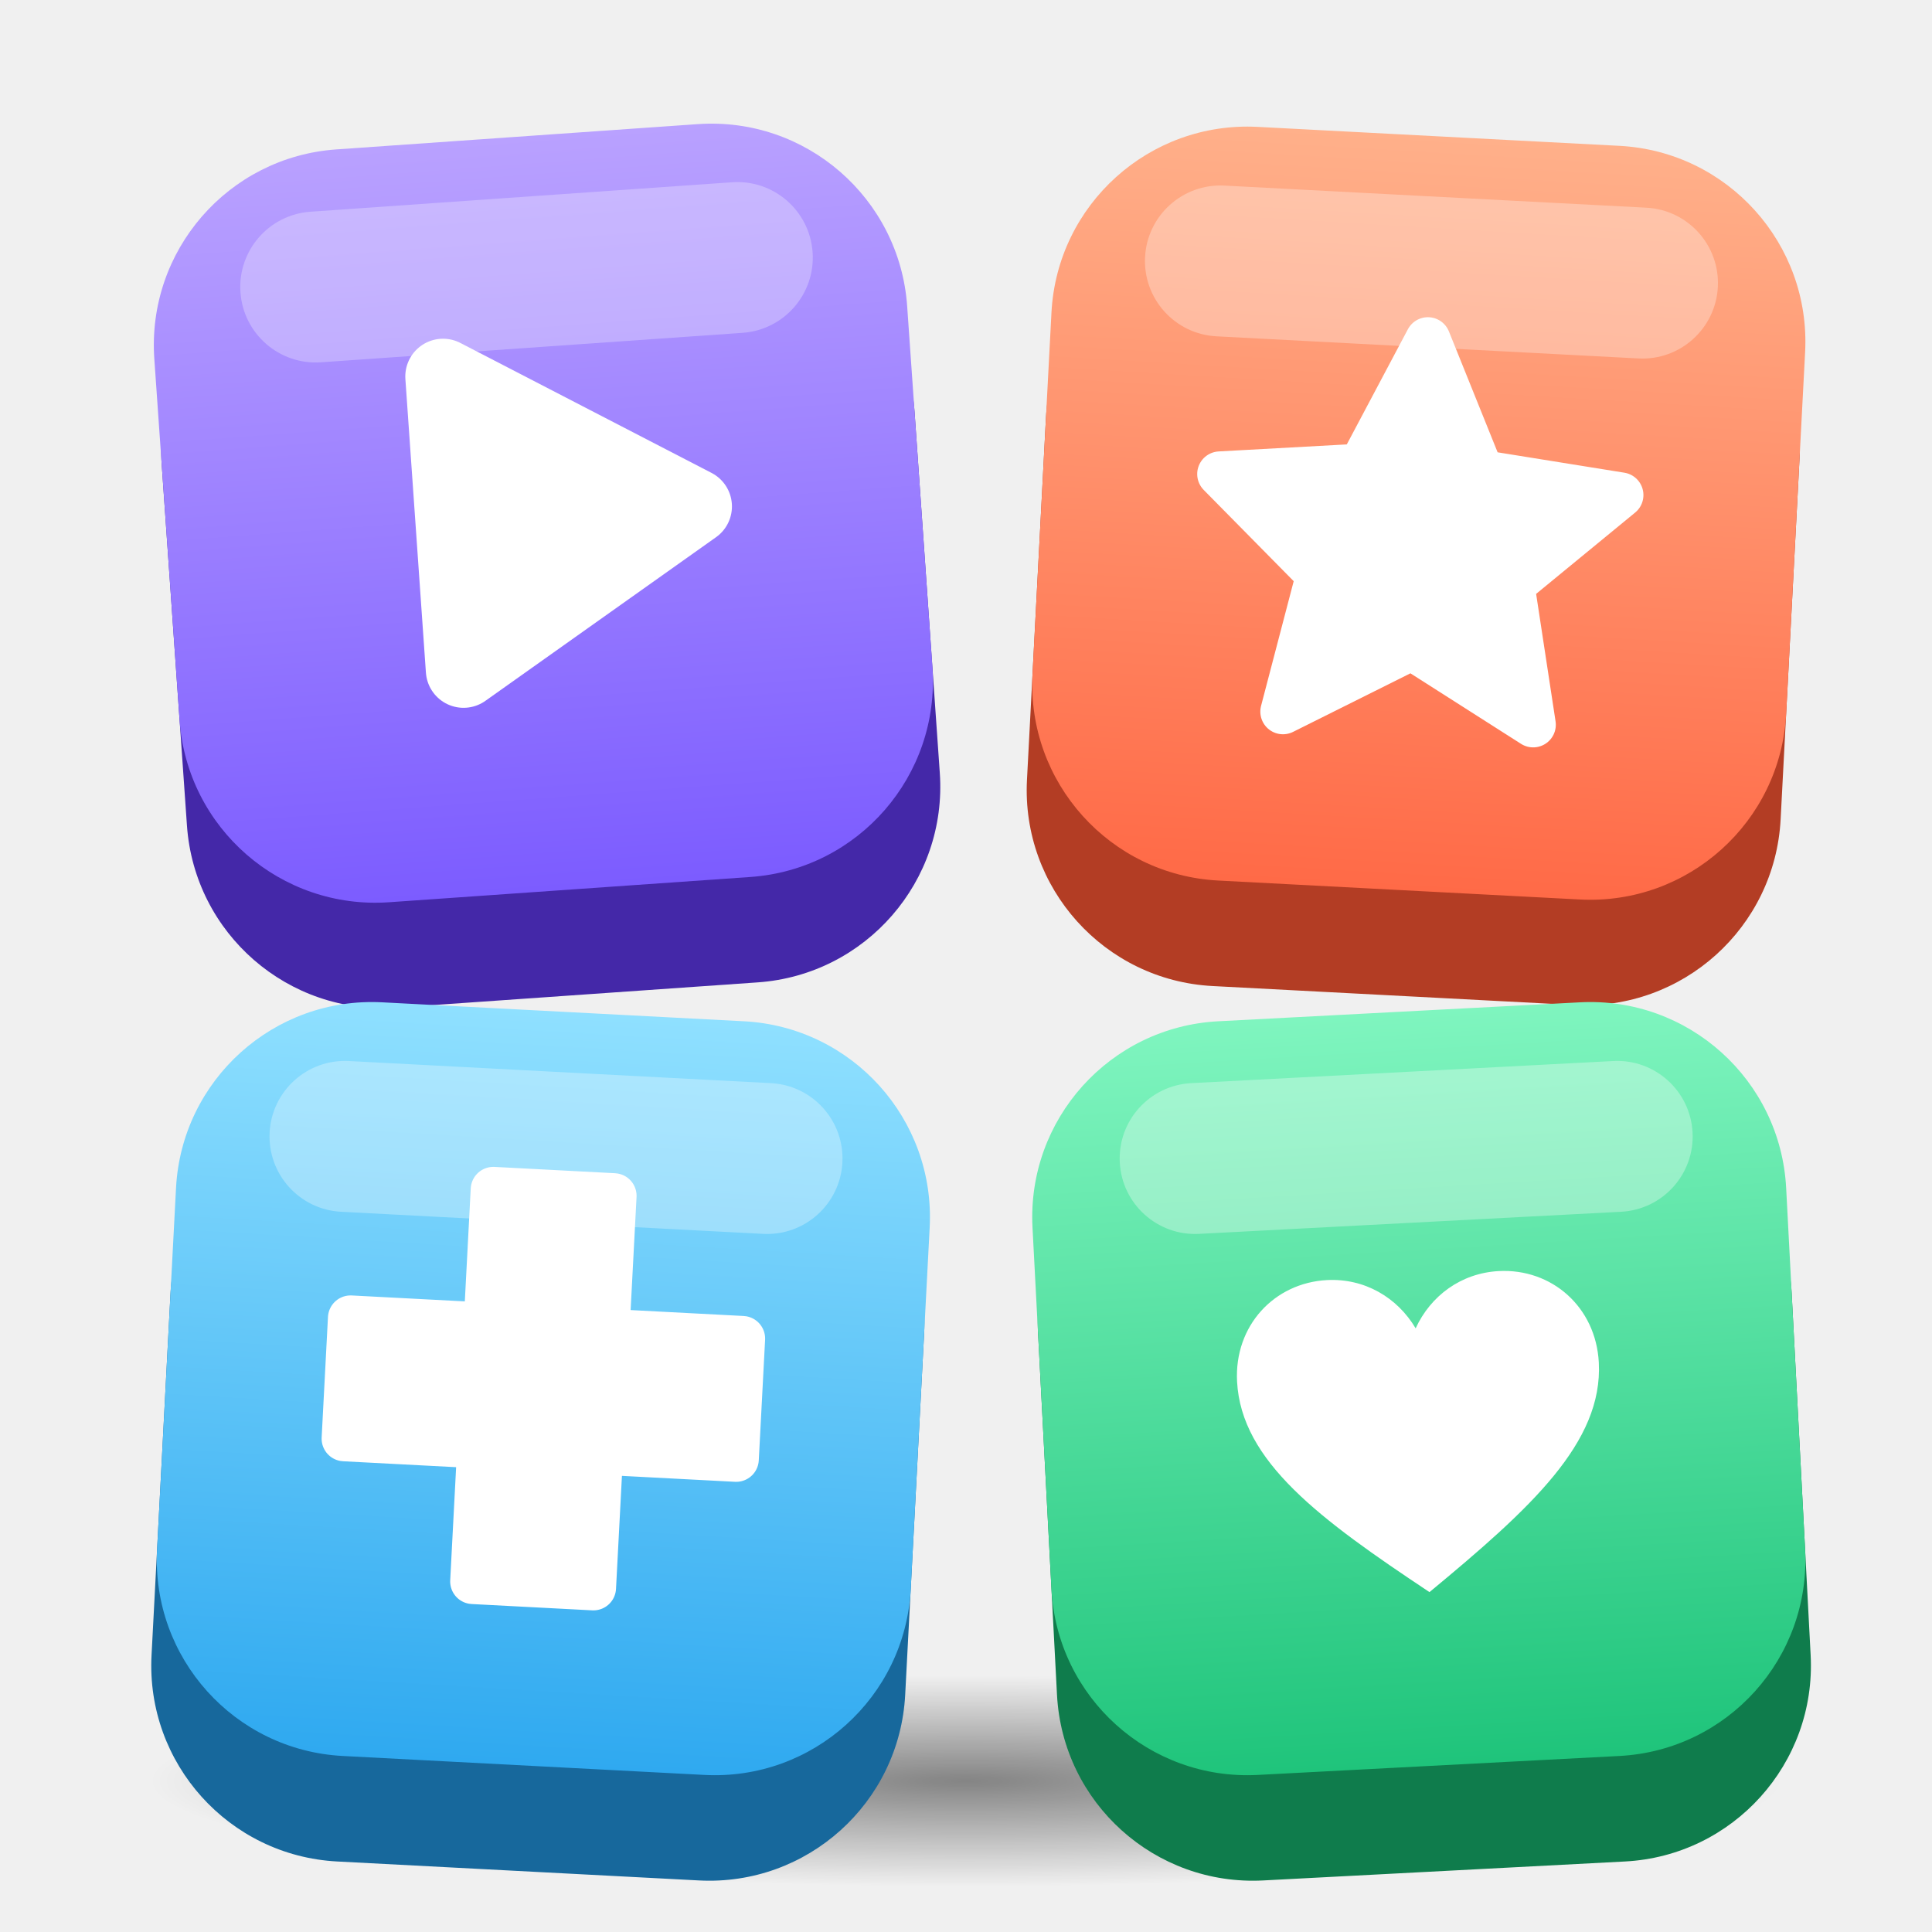
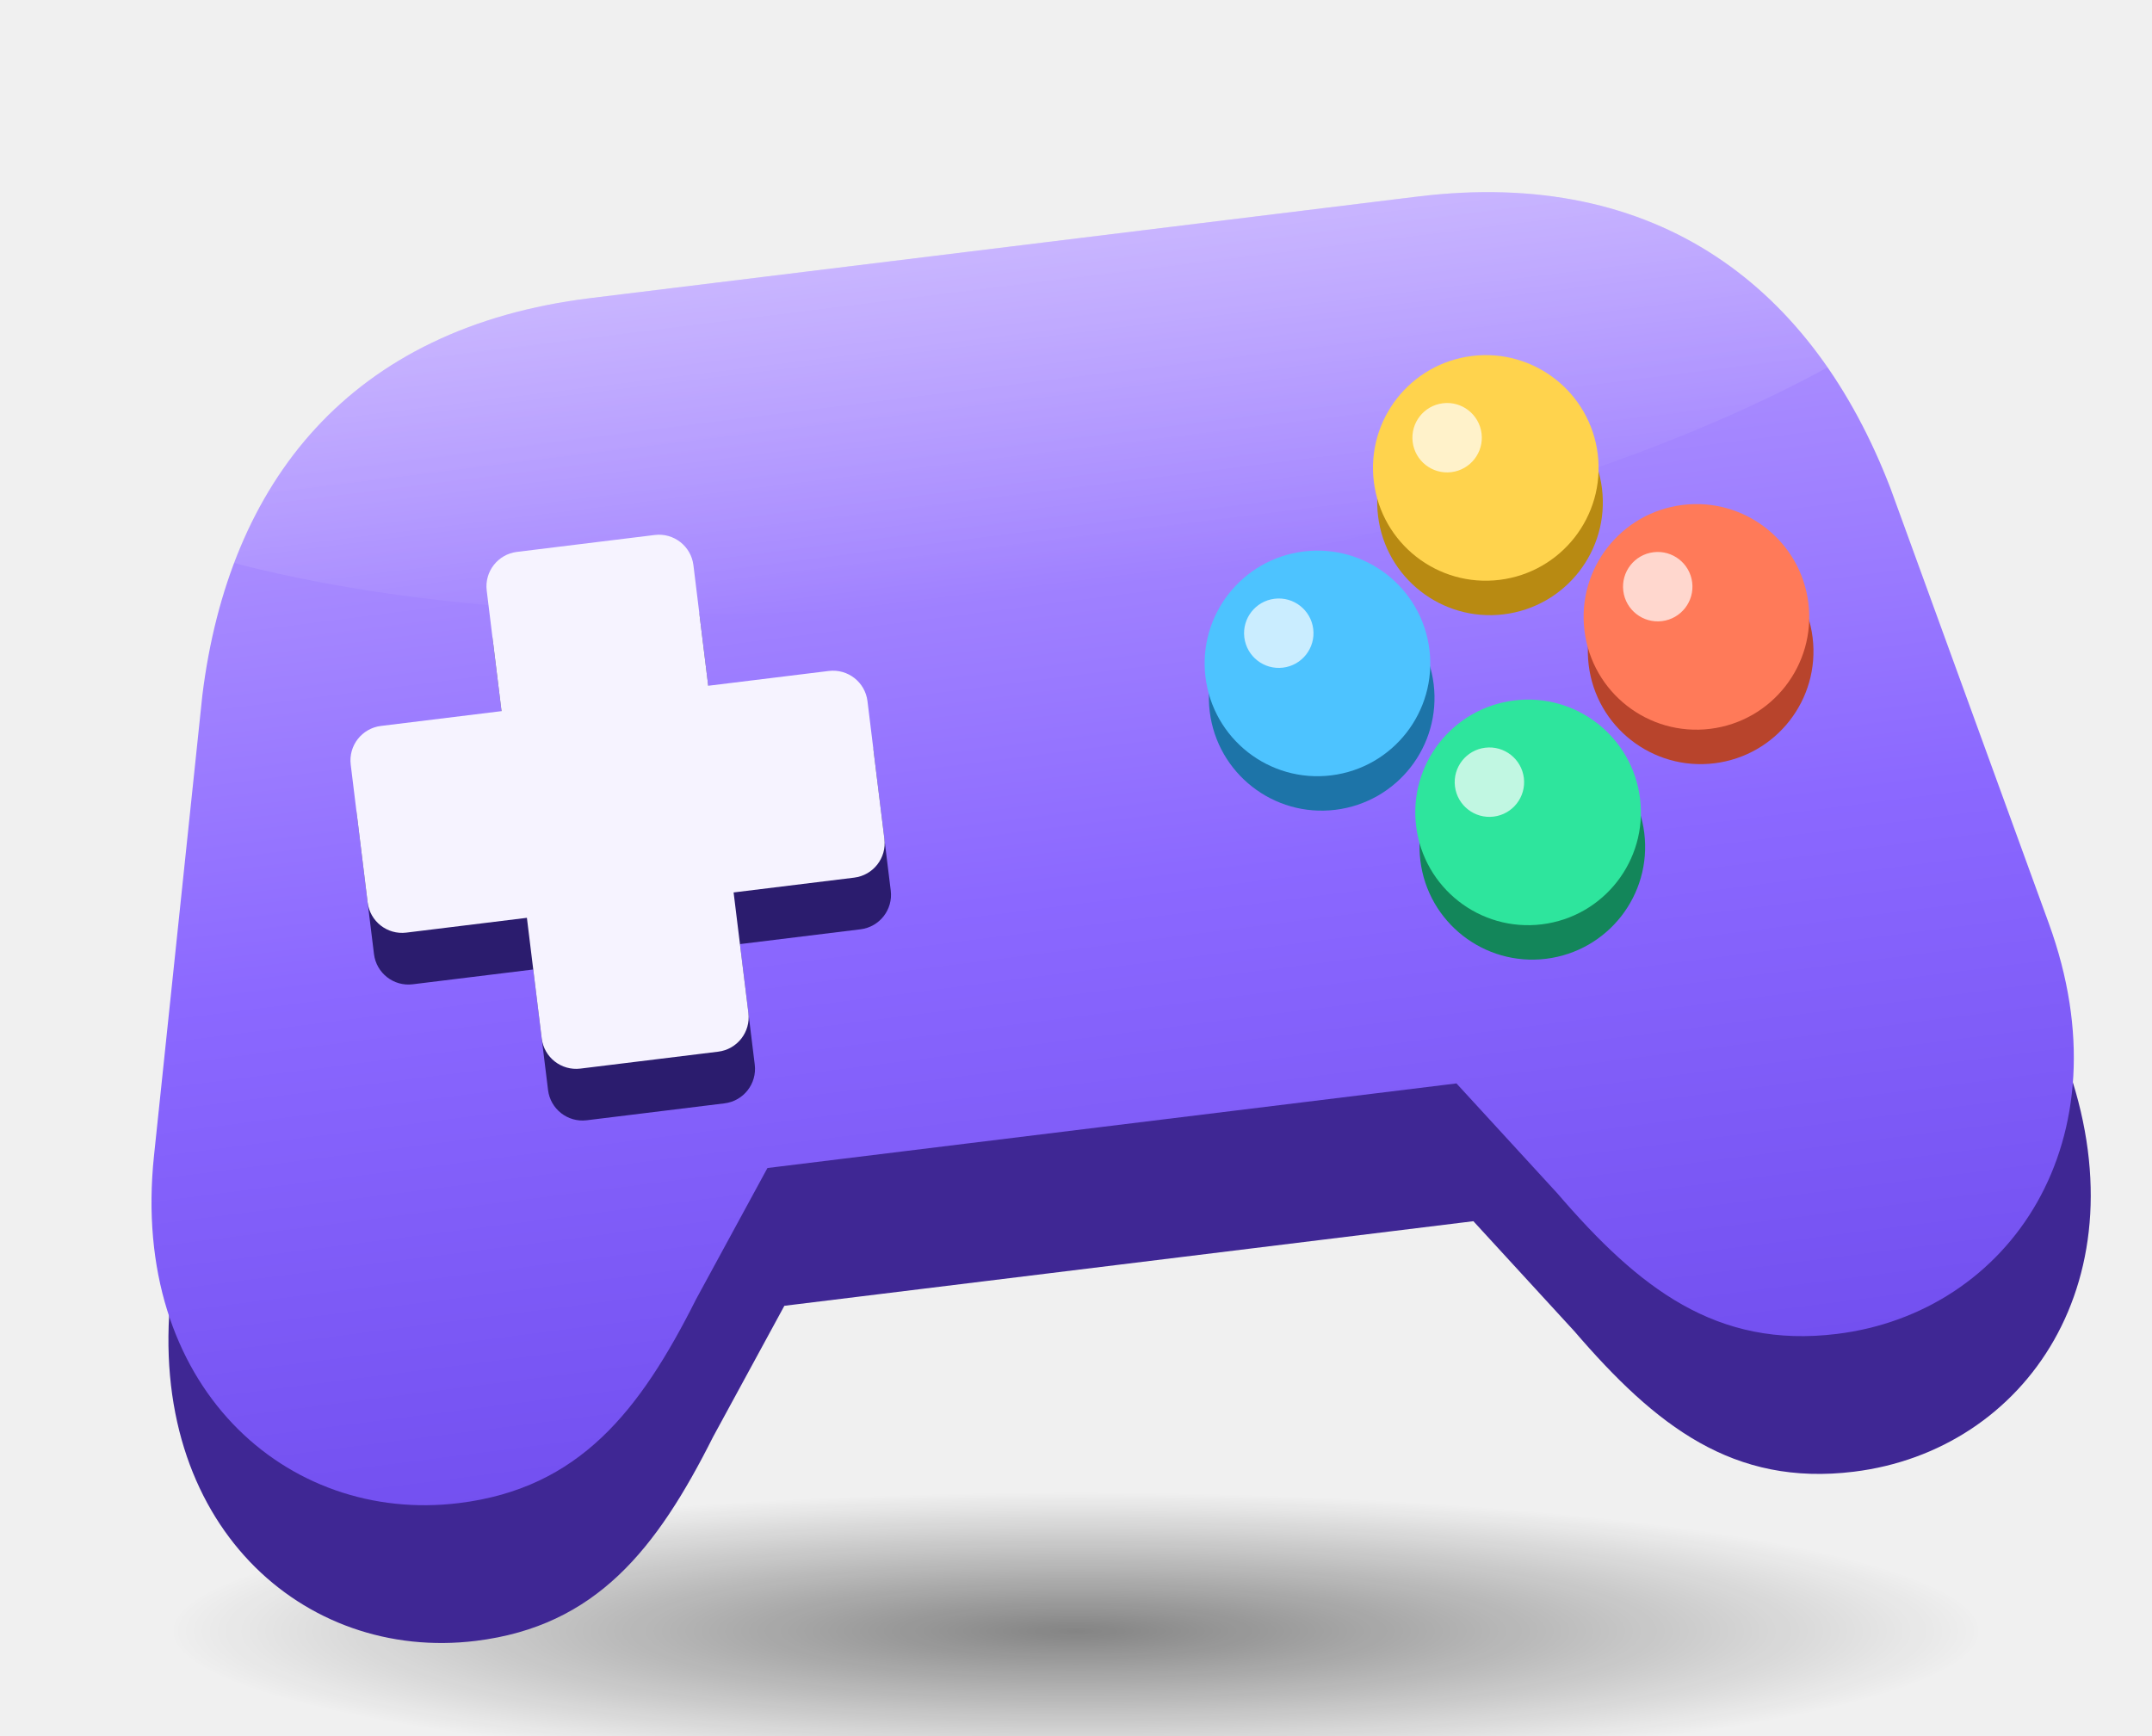
- <svg xmlns="http://www.w3.org/2000/svg" viewBox="0 0 128 128">
+ <svg xmlns="http://www.w3.org/2000/svg" viewBox="2 22 124 100">
  <defs>
-     <radialGradient id="bS" cx=".5" cy=".5" r=".5">
+     <linearGradient id="aF" x1="0" y1="0" x2="0" y2="1">
+       <stop offset="0" stop-color="#b79dff" />
+       <stop offset=".55" stop-color="#8b68ff" />
+       <stop offset="1" stop-color="#7350f0" />
+     </linearGradient>
+     <linearGradient id="aH" x1="0" y1="0" x2="0" y2="1">
+       <stop offset="0" stop-color="#fff" stop-opacity=".55" />
+       <stop offset="1" stop-color="#fff" stop-opacity="0" />
+     </linearGradient>
+     <radialGradient id="aS" cx=".5" cy=".5" r=".5">
      <stop offset="0" stop-color="#000" stop-opacity=".45" />
      <stop offset="1" stop-color="#000" stop-opacity="0" />
    </radialGradient>
-     <linearGradient id="bP" x1="0" y1="0" x2="0" y2="1">
-       <stop offset="0" stop-color="#b9a1ff" />
-       <stop offset="1" stop-color="#7c5cff" />
-     </linearGradient>
-     <linearGradient id="bO" x1="0" y1="0" x2="0" y2="1">
-       <stop offset="0" stop-color="#ffb08a" />
-       <stop offset="1" stop-color="#ff6a47" />
-     </linearGradient>
-     <linearGradient id="bC" x1="0" y1="0" x2="0" y2="1">
-       <stop offset="0" stop-color="#8fe0ff" />
-       <stop offset="1" stop-color="#2fa9f0" />
-     </linearGradient>
-     <linearGradient id="bG" x1="0" y1="0" x2="0" y2="1">
-       <stop offset="0" stop-color="#7ff5bf" />
-       <stop offset="1" stop-color="#1fc47b" />
-     </linearGradient>
+     <path id="aB" d="M40 36h48c14 0 22 8 25 20l6 26c3 13-5 22-15 22-7 0-11-4-15-10l-5-7H44l-5 7c-4 6-8 10-15 10-10 0-18-9-15-22l6-26c3-12 11-20 25-20z" />
+     <clipPath id="aC">
+       <use href="#aB" />
+     </clipPath>
  </defs>
-   <ellipse cx="64" cy="118" rx="54" ry="7" fill="url(#bS)" />
-   <g transform="rotate(-4 36 34)">
-     <rect x="11" y="16" width="50" height="50" rx="13" fill="#4428a8" />
-     <rect x="11" y="9" width="50" height="50" rx="13" fill="url(#bP)" />
-     <rect x="17" y="13" width="38" height="10" rx="5" fill="#fff" opacity=".28" />
-     <path d="M30 24.5v19.5l16-9.75z" fill="#fff" stroke="#fff" stroke-width="5" stroke-linejoin="round" />
-   </g>
-   <g transform="rotate(3 94 34)">
-     <rect x="69" y="16" width="50" height="50" rx="13" fill="#b33d24" />
-     <rect x="69" y="9" width="50" height="50" rx="13" fill="url(#bO)" />
-     <rect x="75" y="13" width="38" height="10" rx="5" fill="#fff" opacity=".3" />
-     <path d="M94 22.5l4 8.6 9.3 1-6.9 6.3 1.9 9.2-8.3-4.7-8.3 4.7 1.9-9.2-6.9-6.3 9.3-1z" fill="#fff" stroke="#fff" stroke-width="3" stroke-linejoin="round" />
-   </g>
-   <g transform="rotate(3 36 92)">
-     <rect x="11" y="74" width="50" height="50" rx="13" fill="#17689c" />
-     <rect x="11" y="67" width="50" height="50" rx="13" fill="url(#bC)" />
-     <rect x="17" y="71" width="38" height="10" rx="5" fill="#fff" opacity=".3" />
-     <path d="M32 79h8v9h9v8h-9v9h-8v-9h-9v-8h9z" fill="#fff" stroke="#fff" stroke-width="3" stroke-linejoin="round" />
-   </g>
-   <g transform="rotate(-3 94 92)">
-     <rect x="69" y="74" width="50" height="50" rx="13" fill="#0f7c4c" />
-     <rect x="69" y="67" width="50" height="50" rx="13" fill="url(#bG)" />
-     <rect x="75" y="71" width="38" height="10" rx="5" fill="#fff" opacity=".32" />
-     <path d="M94 105.5c-7-5.2-12-9.3-12-14.6 0-3.7 2.8-6.4 6.3-6.4 2.5 0 4.6 1.4 5.7 3.5 1.1-2.1 3.2-3.5 5.7-3.5 3.5 0 6.3 2.7 6.3 6.4 0 5.3-5 9.4-12 14.6z" fill="#fff" />
+   <ellipse cx="64" cy="116" rx="52" ry="8" fill="url(#aS)" />
+   <g transform="rotate(-7 64 70)">
+     <use href="#aB" y="8" fill="#3f2794" />
+     <use href="#aB" fill="url(#aF)" />
+     <g clip-path="url(#aC)">
+       <ellipse cx="64" cy="34" rx="62" ry="22" fill="url(#aH)" />
+     </g>
+     <g transform="translate(38 63)">
+       <path d="M-4 -13h8a2 2 0 0 1 2 2v7h7a2 2 0 0 1 2 2v8a2 2 0 0 1-2 2h-7v7a2 2 0 0 1-2 2h-8a2 2 0 0 1-2-2v-7h-7a2 2 0 0 1-2-2v-8a2 2 0 0 1 2-2h7v-7a2 2 0 0 1 2-2z" transform="translate(0 3)" fill="#2b1c6e" />
+       <path d="M-4 -13h8a2 2 0 0 1 2 2v7h7a2 2 0 0 1 2 2v8a2 2 0 0 1-2 2h-7v7a2 2 0 0 1-2 2h-8a2 2 0 0 1-2-2v-7h-7a2 2 0 0 1-2-2v-8a2 2 0 0 1 2-2h7v-7a2 2 0 0 1 2-2z" fill="#f6f3ff" />
+     </g>
+     <g>
+       <circle cx="90" cy="54" r="6.5" fill="#b88a12" />
+       <circle cx="90" cy="52" r="6.5" fill="#ffd34d" />
+       <circle cx="101" cy="64" r="6.5" fill="#b8442c" />
+       <circle cx="101" cy="62" r="6.5" fill="#ff7a59" />
+       <circle cx="90" cy="74" r="6.5" fill="#13865a" />
+       <circle cx="90" cy="72" r="6.5" fill="#2ee59d" />
+       <circle cx="79" cy="64" r="6.5" fill="#1d74a8" />
+       <circle cx="79" cy="62" r="6.5" fill="#4dc3ff" />
+       <g fill="#fff" opacity=".7">
+         <circle cx="88" cy="50" r="2" />
+         <circle cx="99" cy="60" r="2" />
+         <circle cx="88" cy="70" r="2" />
+         <circle cx="77" cy="60" r="2" />
+       </g>
+     </g>
  </g>
</svg>
